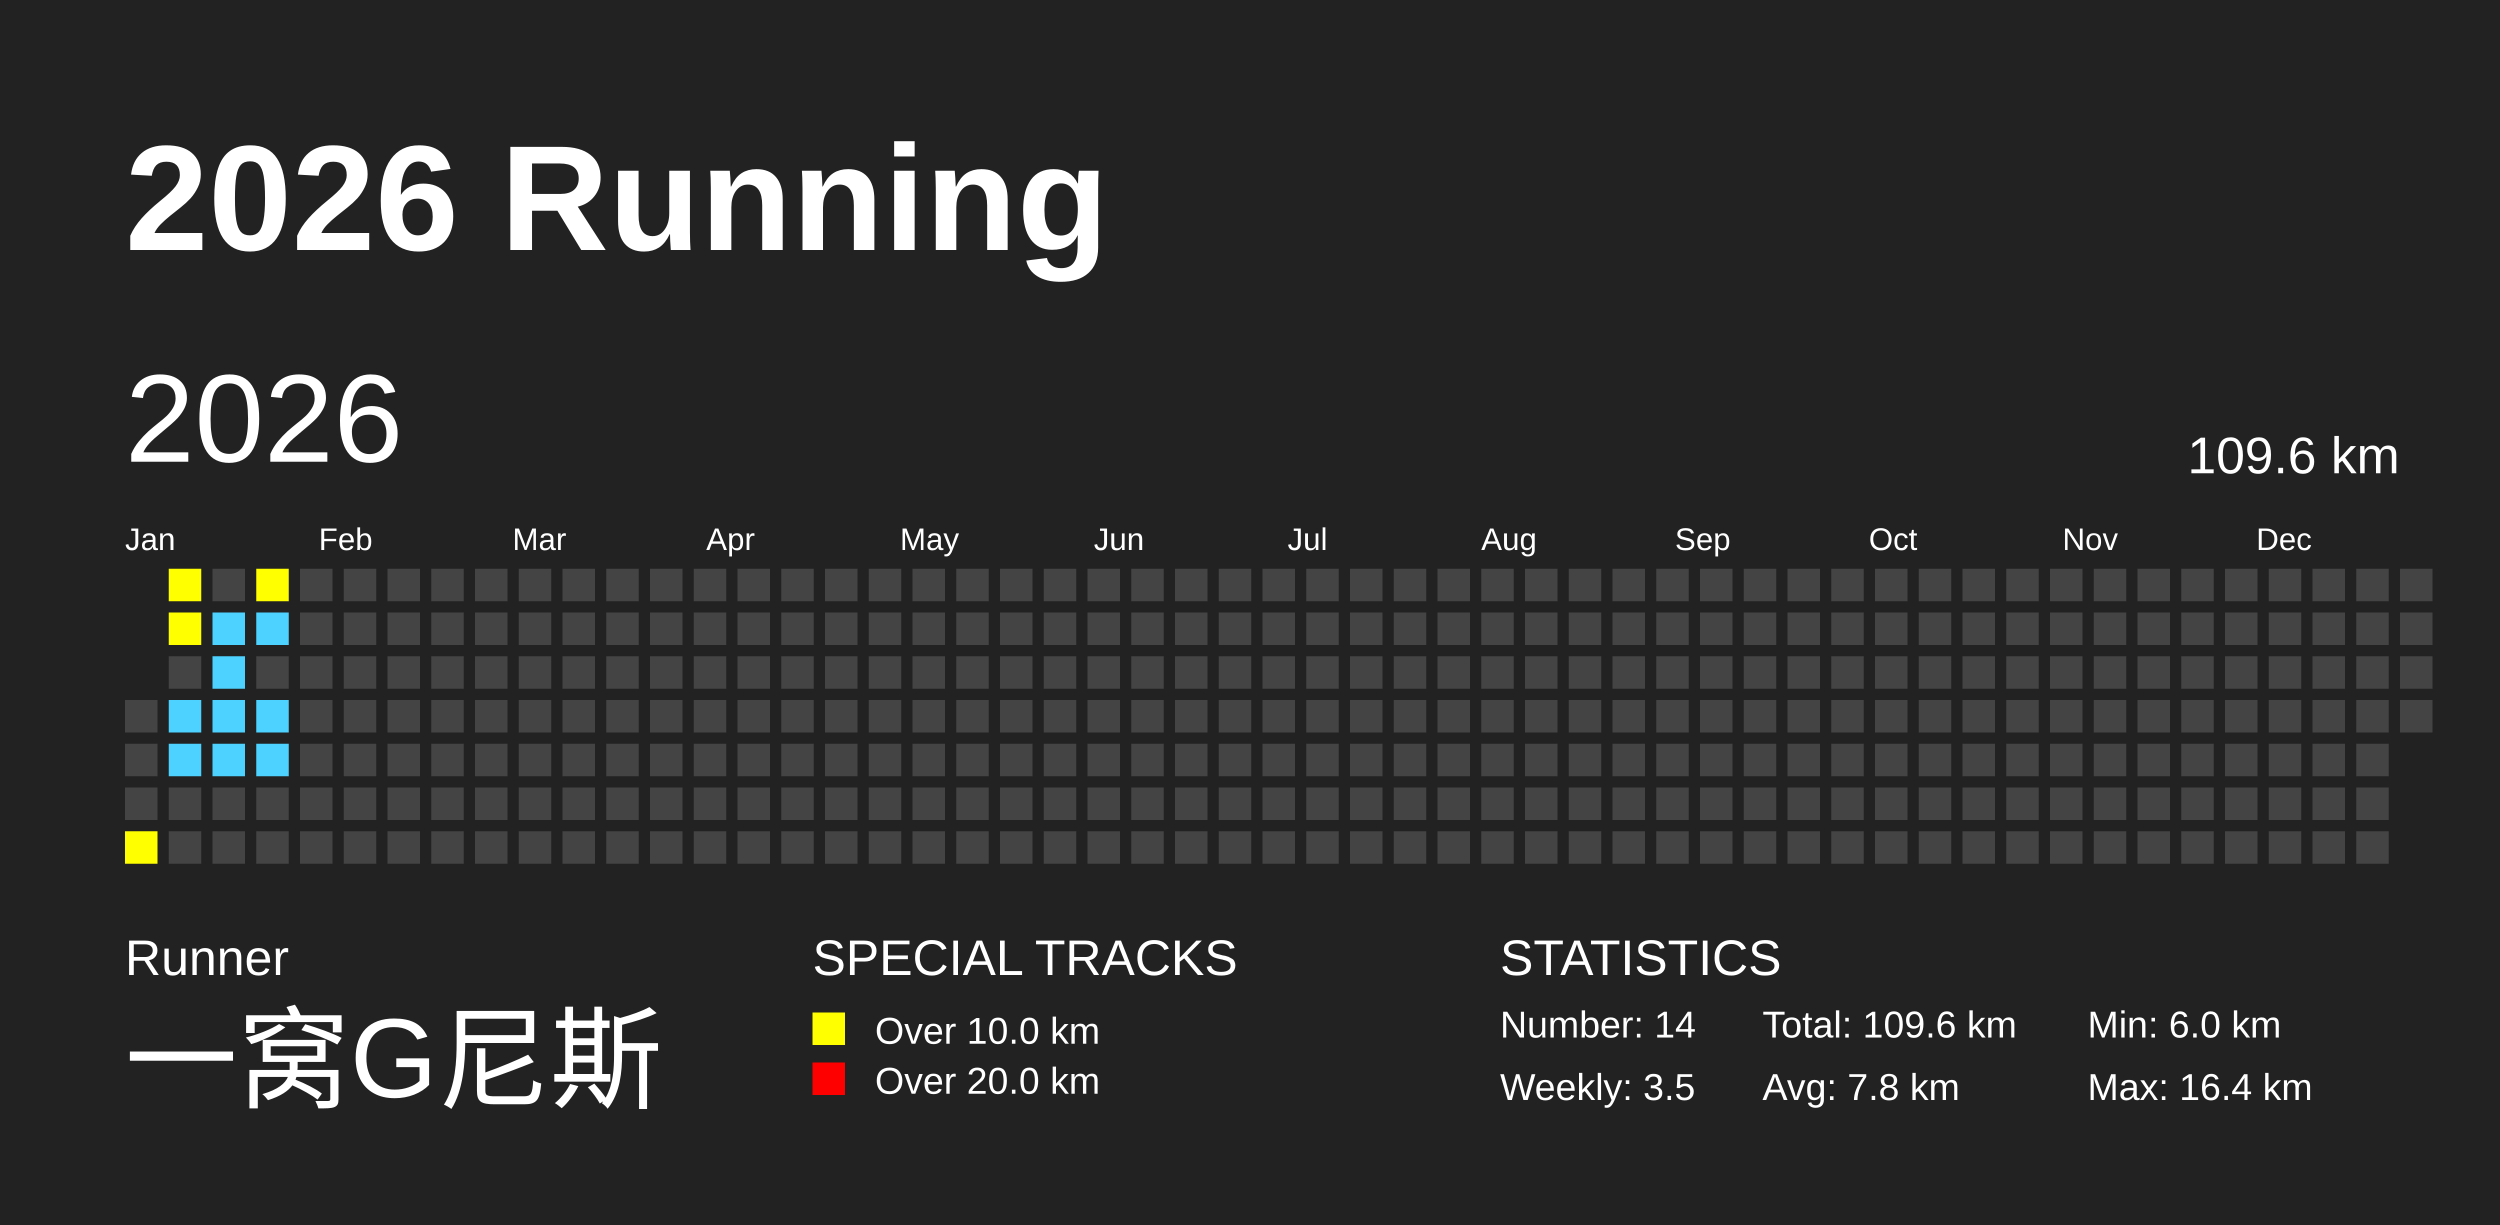
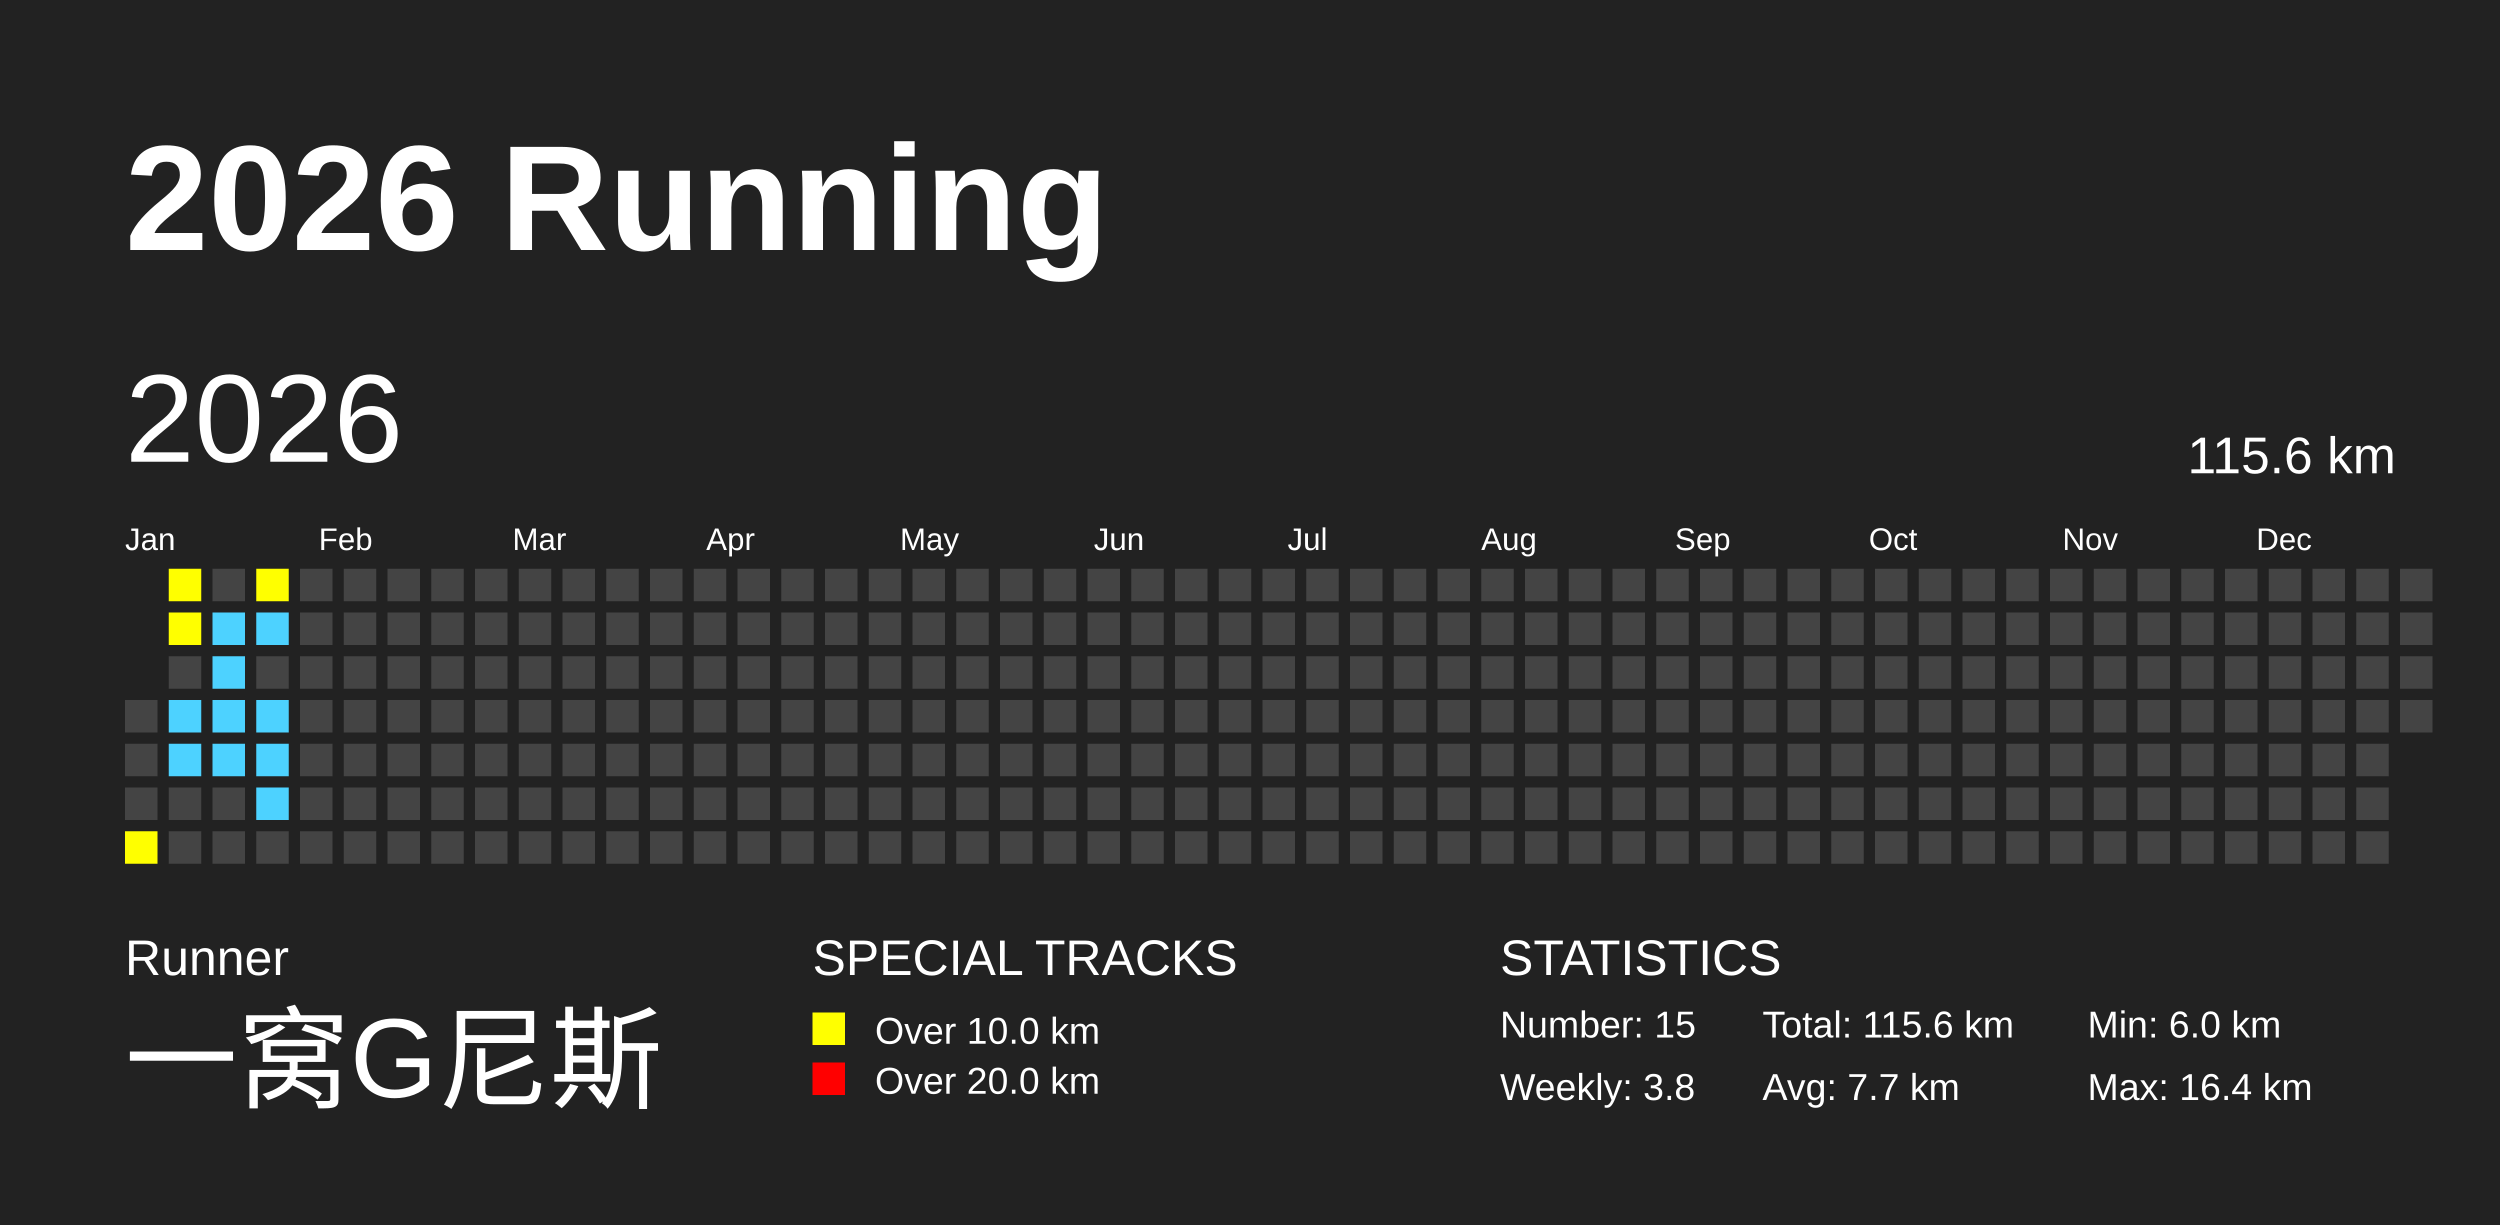
<svg xmlns="http://www.w3.org/2000/svg" baseProfile="full" height="98mm" version="1.1" viewBox="0,0,200,98" width="200mm">
  <defs />
  <rect fill="#222222" height="98" width="200" x="0" y="0" />
  <text fill="#FFFFFF" style="font-size:12px; font-family:Arial; font-weight:bold;" x="10" y="20">2026 Running</text>
  <text fill="#FFFFFF" style="font-size:4px; font-family:Arial" x="10" y="78">Runner</text>
  <text fill="#FFFFFF" style="font-size:9px; font-family:Arial" x="10" y="88">一窝G尼斯</text>
  <text fill="#FFFFFF" style="font-size:4px; font-family:Arial" x="65" y="78">SPECIAL TRACKS</text>
  <rect fill="yellow" height="2.6" width="2.6" x="65" y="81" />
  <text fill="#FFFFFF" style="font-size:3px; font-family:Arial" x="70" y="83.5">Over 10.0 km</text>
  <rect fill="red" height="2.6" width="2.6" x="65" y="85" />
  <text fill="#FFFFFF" style="font-size:3px; font-family:Arial" x="70" y="87.5">Over 20.0 km</text>
  <text fill="#FFFFFF" style="font-size:4px; font-family:Arial" x="120" y="78">STATISTICS</text>
-   <text fill="#FFFFFF" style="font-size:3px; font-family:Arial" x="120" y="83">Number: 14</text>
-   <text fill="#FFFFFF" style="font-size:3px; font-family:Arial" x="120" y="88">Weekly: 3.5</text>
-   <text fill="#FFFFFF" style="font-size:3px; font-family:Arial" x="141" y="83">Total: 109.6 km</text>
-   <text fill="#FFFFFF" style="font-size:3px; font-family:Arial" x="141" y="88">Avg: 7.8 km</text>
+   <text fill="#FFFFFF" style="font-size:3px; font-family:Arial" x="120" y="83">Number: 15</text>
+   <text fill="#FFFFFF" style="font-size:3px; font-family:Arial" x="120" y="88">Weekly: 3.8</text>
+   <text fill="#FFFFFF" style="font-size:3px; font-family:Arial" x="141" y="83">Total: 115.6 km</text>
+   <text fill="#FFFFFF" style="font-size:3px; font-family:Arial" x="141" y="88">Avg: 7.7 km</text>
  <text fill="#FFFFFF" style="font-size:3px; font-family:Arial" x="167" y="83">Min: 6.0 km</text>
  <text fill="#FFFFFF" style="font-size:3px; font-family:Arial" x="167" y="88">Max: 16.4 km</text>
  <text dominant-baseline="hanging" fill="#FFFFFF" style="font-size:10.0px; font-family:Arial;" x="10" y="30">2026</text>
-   <text dominant-baseline="hanging" fill="#FFFFFF" style="font-size:4.125px; font-family:Arial;" x="175" y="35">109.6 km</text>
+   <text dominant-baseline="hanging" fill="#FFFFFF" style="font-size:4.125px; font-family:Arial;" x="175" y="35">115.6 km</text>
  <text fill="#FFFFFF" style="font-size:2.5px; font-family:Arial" x="10.0" y="44">Jan</text>
  <text fill="#FFFFFF" style="font-size:2.5px; font-family:Arial" x="25.5" y="44">Feb</text>
  <text fill="#FFFFFF" style="font-size:2.5px; font-family:Arial" x="41.0" y="44">Mar</text>
  <text fill="#FFFFFF" style="font-size:2.5px; font-family:Arial" x="56.5" y="44">Apr</text>
  <text fill="#FFFFFF" style="font-size:2.5px; font-family:Arial" x="72.0" y="44">May</text>
  <text fill="#FFFFFF" style="font-size:2.5px; font-family:Arial" x="87.5" y="44">Jun</text>
  <text fill="#FFFFFF" style="font-size:2.5px; font-family:Arial" x="103.0" y="44">Jul</text>
  <text fill="#FFFFFF" style="font-size:2.5px; font-family:Arial" x="118.5" y="44">Aug</text>
  <text fill="#FFFFFF" style="font-size:2.5px; font-family:Arial" x="134.0" y="44">Sep</text>
  <text fill="#FFFFFF" style="font-size:2.5px; font-family:Arial" x="149.5" y="44">Oct</text>
  <text fill="#FFFFFF" style="font-size:2.5px; font-family:Arial" x="165.0" y="44">Nov</text>
  <text fill="#FFFFFF" style="font-size:2.5px; font-family:Arial" x="180.5" y="44">Dec</text>
  <rect fill="#444444" height="2.6" width="2.6" x="10.0" y="56.0" />
  <rect fill="#444444" height="2.6" width="2.6" x="10.0" y="59.5" />
  <rect fill="#444444" height="2.6" width="2.6" x="10.0" y="63.0" />
  <rect fill="yellow" height="2.6" width="2.6" x="10.0" y="66.5" />
  <rect fill="yellow" height="2.6" width="2.6" x="13.5" y="45.5" />
  <rect fill="yellow" height="2.6" width="2.6" x="13.5" y="49.0" />
  <rect fill="#444444" height="2.6" width="2.6" x="13.5" y="52.5" />
  <rect fill="#4DD2FF" height="2.6" width="2.6" x="13.5" y="56.0" />
  <rect fill="#4DD2FF" height="2.6" width="2.6" x="13.5" y="59.5" />
  <rect fill="#444444" height="2.6" width="2.6" x="13.5" y="63.0" />
  <rect fill="#444444" height="2.6" width="2.6" x="13.5" y="66.5" />
  <rect fill="#444444" height="2.6" width="2.6" x="17.0" y="45.5" />
  <rect fill="#4DD2FF" height="2.6" width="2.6" x="17.0" y="49.0" />
  <rect fill="#4DD2FF" height="2.6" width="2.6" x="17.0" y="52.5" />
  <rect fill="#4DD2FF" height="2.6" width="2.6" x="17.0" y="56.0" />
  <rect fill="#4DD2FF" height="2.6" width="2.6" x="17.0" y="59.5" />
  <rect fill="#444444" height="2.6" width="2.6" x="17.0" y="63.0" />
  <rect fill="#444444" height="2.6" width="2.6" x="17.0" y="66.5" />
  <rect fill="yellow" height="2.6" width="2.6" x="20.5" y="45.5" />
  <rect fill="#4DD2FF" height="2.6" width="2.6" x="20.5" y="49.0" />
  <rect fill="#444444" height="2.6" width="2.6" x="20.5" y="52.5" />
  <rect fill="#4DD2FF" height="2.6" width="2.6" x="20.5" y="56.0" />
  <rect fill="#4DD2FF" height="2.6" width="2.6" x="20.5" y="59.5" />
-   <rect fill="#444444" height="2.6" width="2.6" x="20.5" y="63.0" />
+   <rect fill="#4DD2FF" height="2.6" width="2.6" x="20.5" y="63.0" />
  <rect fill="#444444" height="2.6" width="2.6" x="20.5" y="66.5" />
  <rect fill="#444444" height="2.6" width="2.6" x="24.0" y="45.5" />
  <rect fill="#444444" height="2.6" width="2.6" x="24.0" y="49.0" />
  <rect fill="#444444" height="2.6" width="2.6" x="24.0" y="52.5" />
  <rect fill="#444444" height="2.6" width="2.6" x="24.0" y="56.0" />
  <rect fill="#444444" height="2.6" width="2.6" x="24.0" y="59.5" />
  <rect fill="#444444" height="2.6" width="2.6" x="24.0" y="63.0" />
  <rect fill="#444444" height="2.6" width="2.6" x="24.0" y="66.5" />
  <rect fill="#444444" height="2.6" width="2.6" x="27.5" y="45.5" />
  <rect fill="#444444" height="2.6" width="2.6" x="27.5" y="49.0" />
  <rect fill="#444444" height="2.6" width="2.6" x="27.5" y="52.5" />
  <rect fill="#444444" height="2.6" width="2.6" x="27.5" y="56.0" />
  <rect fill="#444444" height="2.6" width="2.6" x="27.5" y="59.5" />
  <rect fill="#444444" height="2.6" width="2.6" x="27.5" y="63.0" />
  <rect fill="#444444" height="2.6" width="2.6" x="27.5" y="66.5" />
  <rect fill="#444444" height="2.6" width="2.6" x="31.0" y="45.5" />
  <rect fill="#444444" height="2.6" width="2.6" x="31.0" y="49.0" />
  <rect fill="#444444" height="2.6" width="2.6" x="31.0" y="52.5" />
  <rect fill="#444444" height="2.6" width="2.6" x="31.0" y="56.0" />
  <rect fill="#444444" height="2.6" width="2.6" x="31.0" y="59.5" />
  <rect fill="#444444" height="2.6" width="2.6" x="31.0" y="63.0" />
  <rect fill="#444444" height="2.6" width="2.6" x="31.0" y="66.5" />
  <rect fill="#444444" height="2.6" width="2.6" x="34.5" y="45.5" />
  <rect fill="#444444" height="2.6" width="2.6" x="34.5" y="49.0" />
  <rect fill="#444444" height="2.6" width="2.6" x="34.5" y="52.5" />
  <rect fill="#444444" height="2.6" width="2.6" x="34.5" y="56.0" />
  <rect fill="#444444" height="2.6" width="2.6" x="34.5" y="59.5" />
  <rect fill="#444444" height="2.6" width="2.6" x="34.5" y="63.0" />
  <rect fill="#444444" height="2.6" width="2.6" x="34.5" y="66.5" />
  <rect fill="#444444" height="2.6" width="2.6" x="38.0" y="45.5" />
  <rect fill="#444444" height="2.6" width="2.6" x="38.0" y="49.0" />
  <rect fill="#444444" height="2.6" width="2.6" x="38.0" y="52.5" />
  <rect fill="#444444" height="2.6" width="2.6" x="38.0" y="56.0" />
  <rect fill="#444444" height="2.6" width="2.6" x="38.0" y="59.5" />
  <rect fill="#444444" height="2.6" width="2.6" x="38.0" y="63.0" />
  <rect fill="#444444" height="2.6" width="2.6" x="38.0" y="66.5" />
  <rect fill="#444444" height="2.6" width="2.6" x="41.5" y="45.5" />
  <rect fill="#444444" height="2.6" width="2.6" x="41.5" y="49.0" />
  <rect fill="#444444" height="2.6" width="2.6" x="41.5" y="52.5" />
  <rect fill="#444444" height="2.6" width="2.6" x="41.5" y="56.0" />
  <rect fill="#444444" height="2.6" width="2.6" x="41.5" y="59.5" />
  <rect fill="#444444" height="2.6" width="2.6" x="41.5" y="63.0" />
  <rect fill="#444444" height="2.6" width="2.6" x="41.5" y="66.5" />
  <rect fill="#444444" height="2.6" width="2.6" x="45.0" y="45.5" />
  <rect fill="#444444" height="2.6" width="2.6" x="45.0" y="49.0" />
  <rect fill="#444444" height="2.6" width="2.6" x="45.0" y="52.5" />
  <rect fill="#444444" height="2.6" width="2.6" x="45.0" y="56.0" />
  <rect fill="#444444" height="2.6" width="2.6" x="45.0" y="59.5" />
  <rect fill="#444444" height="2.6" width="2.6" x="45.0" y="63.0" />
  <rect fill="#444444" height="2.6" width="2.6" x="45.0" y="66.5" />
  <rect fill="#444444" height="2.6" width="2.6" x="48.5" y="45.5" />
  <rect fill="#444444" height="2.6" width="2.6" x="48.5" y="49.0" />
  <rect fill="#444444" height="2.6" width="2.6" x="48.5" y="52.5" />
  <rect fill="#444444" height="2.6" width="2.6" x="48.5" y="56.0" />
  <rect fill="#444444" height="2.6" width="2.6" x="48.5" y="59.5" />
  <rect fill="#444444" height="2.6" width="2.6" x="48.5" y="63.0" />
  <rect fill="#444444" height="2.6" width="2.6" x="48.5" y="66.5" />
  <rect fill="#444444" height="2.6" width="2.6" x="52.0" y="45.5" />
  <rect fill="#444444" height="2.6" width="2.6" x="52.0" y="49.0" />
  <rect fill="#444444" height="2.6" width="2.6" x="52.0" y="52.5" />
  <rect fill="#444444" height="2.6" width="2.6" x="52.0" y="56.0" />
  <rect fill="#444444" height="2.6" width="2.6" x="52.0" y="59.5" />
  <rect fill="#444444" height="2.6" width="2.6" x="52.0" y="63.0" />
  <rect fill="#444444" height="2.6" width="2.6" x="52.0" y="66.5" />
  <rect fill="#444444" height="2.6" width="2.6" x="55.5" y="45.5" />
  <rect fill="#444444" height="2.6" width="2.6" x="55.5" y="49.0" />
  <rect fill="#444444" height="2.6" width="2.6" x="55.5" y="52.5" />
  <rect fill="#444444" height="2.6" width="2.6" x="55.5" y="56.0" />
  <rect fill="#444444" height="2.6" width="2.6" x="55.5" y="59.5" />
  <rect fill="#444444" height="2.6" width="2.6" x="55.5" y="63.0" />
  <rect fill="#444444" height="2.6" width="2.6" x="55.5" y="66.5" />
  <rect fill="#444444" height="2.6" width="2.6" x="59.0" y="45.5" />
  <rect fill="#444444" height="2.6" width="2.6" x="59.0" y="49.0" />
  <rect fill="#444444" height="2.6" width="2.6" x="59.0" y="52.5" />
  <rect fill="#444444" height="2.6" width="2.6" x="59.0" y="56.0" />
  <rect fill="#444444" height="2.6" width="2.6" x="59.0" y="59.5" />
  <rect fill="#444444" height="2.6" width="2.6" x="59.0" y="63.0" />
  <rect fill="#444444" height="2.6" width="2.6" x="59.0" y="66.5" />
  <rect fill="#444444" height="2.6" width="2.6" x="62.5" y="45.5" />
  <rect fill="#444444" height="2.6" width="2.6" x="62.5" y="49.0" />
  <rect fill="#444444" height="2.6" width="2.6" x="62.5" y="52.5" />
  <rect fill="#444444" height="2.6" width="2.6" x="62.5" y="56.0" />
  <rect fill="#444444" height="2.6" width="2.6" x="62.5" y="59.5" />
  <rect fill="#444444" height="2.6" width="2.6" x="62.5" y="63.0" />
  <rect fill="#444444" height="2.6" width="2.6" x="62.5" y="66.5" />
  <rect fill="#444444" height="2.6" width="2.6" x="66.0" y="45.5" />
  <rect fill="#444444" height="2.6" width="2.6" x="66.0" y="49.0" />
  <rect fill="#444444" height="2.6" width="2.6" x="66.0" y="52.5" />
  <rect fill="#444444" height="2.6" width="2.6" x="66.0" y="56.0" />
  <rect fill="#444444" height="2.6" width="2.6" x="66.0" y="59.5" />
  <rect fill="#444444" height="2.6" width="2.6" x="66.0" y="63.0" />
  <rect fill="#444444" height="2.6" width="2.6" x="66.0" y="66.5" />
  <rect fill="#444444" height="2.6" width="2.6" x="69.5" y="45.5" />
  <rect fill="#444444" height="2.6" width="2.6" x="69.5" y="49.0" />
  <rect fill="#444444" height="2.6" width="2.6" x="69.5" y="52.5" />
  <rect fill="#444444" height="2.6" width="2.6" x="69.5" y="56.0" />
  <rect fill="#444444" height="2.6" width="2.6" x="69.5" y="59.5" />
  <rect fill="#444444" height="2.6" width="2.6" x="69.5" y="63.0" />
  <rect fill="#444444" height="2.6" width="2.6" x="69.5" y="66.5" />
  <rect fill="#444444" height="2.6" width="2.6" x="73.0" y="45.5" />
  <rect fill="#444444" height="2.6" width="2.6" x="73.0" y="49.0" />
  <rect fill="#444444" height="2.6" width="2.6" x="73.0" y="52.5" />
  <rect fill="#444444" height="2.6" width="2.6" x="73.0" y="56.0" />
  <rect fill="#444444" height="2.6" width="2.6" x="73.0" y="59.5" />
  <rect fill="#444444" height="2.6" width="2.6" x="73.0" y="63.0" />
  <rect fill="#444444" height="2.6" width="2.6" x="73.0" y="66.5" />
  <rect fill="#444444" height="2.6" width="2.6" x="76.5" y="45.5" />
  <rect fill="#444444" height="2.6" width="2.6" x="76.5" y="49.0" />
  <rect fill="#444444" height="2.6" width="2.6" x="76.5" y="52.5" />
  <rect fill="#444444" height="2.6" width="2.6" x="76.5" y="56.0" />
  <rect fill="#444444" height="2.6" width="2.6" x="76.5" y="59.5" />
  <rect fill="#444444" height="2.6" width="2.6" x="76.5" y="63.0" />
  <rect fill="#444444" height="2.6" width="2.6" x="76.5" y="66.5" />
  <rect fill="#444444" height="2.6" width="2.6" x="80.0" y="45.5" />
  <rect fill="#444444" height="2.6" width="2.6" x="80.0" y="49.0" />
  <rect fill="#444444" height="2.6" width="2.6" x="80.0" y="52.5" />
  <rect fill="#444444" height="2.6" width="2.6" x="80.0" y="56.0" />
  <rect fill="#444444" height="2.6" width="2.6" x="80.0" y="59.5" />
  <rect fill="#444444" height="2.6" width="2.6" x="80.0" y="63.0" />
  <rect fill="#444444" height="2.6" width="2.6" x="80.0" y="66.5" />
  <rect fill="#444444" height="2.6" width="2.6" x="83.5" y="45.5" />
  <rect fill="#444444" height="2.6" width="2.6" x="83.5" y="49.0" />
  <rect fill="#444444" height="2.6" width="2.6" x="83.5" y="52.5" />
  <rect fill="#444444" height="2.6" width="2.6" x="83.5" y="56.0" />
  <rect fill="#444444" height="2.6" width="2.6" x="83.5" y="59.5" />
  <rect fill="#444444" height="2.6" width="2.6" x="83.5" y="63.0" />
  <rect fill="#444444" height="2.6" width="2.6" x="83.5" y="66.5" />
  <rect fill="#444444" height="2.6" width="2.6" x="87.0" y="45.5" />
  <rect fill="#444444" height="2.6" width="2.6" x="87.0" y="49.0" />
  <rect fill="#444444" height="2.6" width="2.6" x="87.0" y="52.5" />
  <rect fill="#444444" height="2.6" width="2.6" x="87.0" y="56.0" />
  <rect fill="#444444" height="2.6" width="2.6" x="87.0" y="59.5" />
  <rect fill="#444444" height="2.6" width="2.6" x="87.0" y="63.0" />
  <rect fill="#444444" height="2.6" width="2.6" x="87.0" y="66.5" />
  <rect fill="#444444" height="2.6" width="2.6" x="90.5" y="45.5" />
  <rect fill="#444444" height="2.6" width="2.6" x="90.5" y="49.0" />
  <rect fill="#444444" height="2.6" width="2.6" x="90.5" y="52.5" />
  <rect fill="#444444" height="2.6" width="2.6" x="90.5" y="56.0" />
  <rect fill="#444444" height="2.6" width="2.6" x="90.5" y="59.5" />
  <rect fill="#444444" height="2.6" width="2.6" x="90.5" y="63.0" />
  <rect fill="#444444" height="2.6" width="2.6" x="90.5" y="66.5" />
  <rect fill="#444444" height="2.6" width="2.6" x="94.0" y="45.5" />
  <rect fill="#444444" height="2.6" width="2.6" x="94.0" y="49.0" />
  <rect fill="#444444" height="2.6" width="2.6" x="94.0" y="52.5" />
  <rect fill="#444444" height="2.6" width="2.6" x="94.0" y="56.0" />
  <rect fill="#444444" height="2.6" width="2.6" x="94.0" y="59.5" />
  <rect fill="#444444" height="2.6" width="2.6" x="94.0" y="63.0" />
  <rect fill="#444444" height="2.6" width="2.6" x="94.0" y="66.5" />
  <rect fill="#444444" height="2.6" width="2.6" x="97.5" y="45.5" />
  <rect fill="#444444" height="2.6" width="2.6" x="97.5" y="49.0" />
  <rect fill="#444444" height="2.6" width="2.6" x="97.5" y="52.5" />
  <rect fill="#444444" height="2.6" width="2.6" x="97.5" y="56.0" />
  <rect fill="#444444" height="2.6" width="2.6" x="97.5" y="59.5" />
  <rect fill="#444444" height="2.6" width="2.6" x="97.5" y="63.0" />
  <rect fill="#444444" height="2.6" width="2.6" x="97.5" y="66.5" />
  <rect fill="#444444" height="2.6" width="2.6" x="101.0" y="45.5" />
  <rect fill="#444444" height="2.6" width="2.6" x="101.0" y="49.0" />
  <rect fill="#444444" height="2.6" width="2.6" x="101.0" y="52.5" />
  <rect fill="#444444" height="2.6" width="2.6" x="101.0" y="56.0" />
  <rect fill="#444444" height="2.6" width="2.6" x="101.0" y="59.5" />
  <rect fill="#444444" height="2.6" width="2.6" x="101.0" y="63.0" />
  <rect fill="#444444" height="2.6" width="2.6" x="101.0" y="66.5" />
  <rect fill="#444444" height="2.6" width="2.6" x="104.5" y="45.5" />
  <rect fill="#444444" height="2.6" width="2.6" x="104.5" y="49.0" />
  <rect fill="#444444" height="2.6" width="2.6" x="104.5" y="52.5" />
  <rect fill="#444444" height="2.6" width="2.6" x="104.5" y="56.0" />
  <rect fill="#444444" height="2.6" width="2.6" x="104.5" y="59.5" />
  <rect fill="#444444" height="2.6" width="2.6" x="104.5" y="63.0" />
  <rect fill="#444444" height="2.6" width="2.6" x="104.5" y="66.5" />
  <rect fill="#444444" height="2.6" width="2.6" x="108.0" y="45.5" />
  <rect fill="#444444" height="2.6" width="2.6" x="108.0" y="49.0" />
  <rect fill="#444444" height="2.6" width="2.6" x="108.0" y="52.5" />
  <rect fill="#444444" height="2.6" width="2.6" x="108.0" y="56.0" />
  <rect fill="#444444" height="2.6" width="2.6" x="108.0" y="59.5" />
  <rect fill="#444444" height="2.6" width="2.6" x="108.0" y="63.0" />
  <rect fill="#444444" height="2.6" width="2.6" x="108.0" y="66.5" />
  <rect fill="#444444" height="2.6" width="2.6" x="111.5" y="45.5" />
  <rect fill="#444444" height="2.6" width="2.6" x="111.5" y="49.0" />
  <rect fill="#444444" height="2.6" width="2.6" x="111.5" y="52.5" />
  <rect fill="#444444" height="2.6" width="2.6" x="111.5" y="56.0" />
  <rect fill="#444444" height="2.6" width="2.6" x="111.5" y="59.5" />
  <rect fill="#444444" height="2.6" width="2.6" x="111.5" y="63.0" />
  <rect fill="#444444" height="2.6" width="2.6" x="111.5" y="66.5" />
  <rect fill="#444444" height="2.6" width="2.6" x="115.0" y="45.5" />
  <rect fill="#444444" height="2.6" width="2.6" x="115.0" y="49.0" />
  <rect fill="#444444" height="2.6" width="2.6" x="115.0" y="52.5" />
  <rect fill="#444444" height="2.6" width="2.6" x="115.0" y="56.0" />
  <rect fill="#444444" height="2.6" width="2.6" x="115.0" y="59.5" />
  <rect fill="#444444" height="2.6" width="2.6" x="115.0" y="63.0" />
  <rect fill="#444444" height="2.6" width="2.6" x="115.0" y="66.5" />
  <rect fill="#444444" height="2.6" width="2.6" x="118.5" y="45.5" />
  <rect fill="#444444" height="2.6" width="2.6" x="118.5" y="49.0" />
  <rect fill="#444444" height="2.6" width="2.6" x="118.5" y="52.5" />
  <rect fill="#444444" height="2.6" width="2.6" x="118.5" y="56.0" />
  <rect fill="#444444" height="2.6" width="2.6" x="118.5" y="59.5" />
  <rect fill="#444444" height="2.6" width="2.6" x="118.5" y="63.0" />
  <rect fill="#444444" height="2.6" width="2.6" x="118.5" y="66.5" />
  <rect fill="#444444" height="2.6" width="2.6" x="122.0" y="45.5" />
  <rect fill="#444444" height="2.6" width="2.6" x="122.0" y="49.0" />
  <rect fill="#444444" height="2.6" width="2.6" x="122.0" y="52.5" />
  <rect fill="#444444" height="2.6" width="2.6" x="122.0" y="56.0" />
  <rect fill="#444444" height="2.6" width="2.6" x="122.0" y="59.5" />
  <rect fill="#444444" height="2.6" width="2.6" x="122.0" y="63.0" />
  <rect fill="#444444" height="2.6" width="2.6" x="122.0" y="66.5" />
  <rect fill="#444444" height="2.6" width="2.6" x="125.5" y="45.5" />
  <rect fill="#444444" height="2.6" width="2.6" x="125.5" y="49.0" />
  <rect fill="#444444" height="2.6" width="2.6" x="125.5" y="52.5" />
  <rect fill="#444444" height="2.6" width="2.6" x="125.5" y="56.0" />
  <rect fill="#444444" height="2.6" width="2.6" x="125.5" y="59.5" />
  <rect fill="#444444" height="2.6" width="2.6" x="125.5" y="63.0" />
  <rect fill="#444444" height="2.6" width="2.6" x="125.5" y="66.5" />
  <rect fill="#444444" height="2.6" width="2.6" x="129.0" y="45.5" />
  <rect fill="#444444" height="2.6" width="2.6" x="129.0" y="49.0" />
  <rect fill="#444444" height="2.6" width="2.6" x="129.0" y="52.5" />
  <rect fill="#444444" height="2.6" width="2.6" x="129.0" y="56.0" />
  <rect fill="#444444" height="2.6" width="2.6" x="129.0" y="59.5" />
  <rect fill="#444444" height="2.6" width="2.6" x="129.0" y="63.0" />
  <rect fill="#444444" height="2.6" width="2.6" x="129.0" y="66.5" />
  <rect fill="#444444" height="2.6" width="2.6" x="132.5" y="45.5" />
  <rect fill="#444444" height="2.6" width="2.6" x="132.5" y="49.0" />
  <rect fill="#444444" height="2.6" width="2.6" x="132.5" y="52.5" />
  <rect fill="#444444" height="2.6" width="2.6" x="132.5" y="56.0" />
  <rect fill="#444444" height="2.6" width="2.6" x="132.5" y="59.5" />
  <rect fill="#444444" height="2.6" width="2.6" x="132.5" y="63.0" />
  <rect fill="#444444" height="2.6" width="2.6" x="132.5" y="66.5" />
  <rect fill="#444444" height="2.6" width="2.6" x="136.0" y="45.5" />
  <rect fill="#444444" height="2.6" width="2.6" x="136.0" y="49.0" />
  <rect fill="#444444" height="2.6" width="2.6" x="136.0" y="52.5" />
  <rect fill="#444444" height="2.6" width="2.6" x="136.0" y="56.0" />
  <rect fill="#444444" height="2.6" width="2.6" x="136.0" y="59.5" />
  <rect fill="#444444" height="2.6" width="2.6" x="136.0" y="63.0" />
  <rect fill="#444444" height="2.6" width="2.6" x="136.0" y="66.5" />
  <rect fill="#444444" height="2.6" width="2.6" x="139.5" y="45.5" />
  <rect fill="#444444" height="2.6" width="2.6" x="139.5" y="49.0" />
  <rect fill="#444444" height="2.6" width="2.6" x="139.5" y="52.5" />
  <rect fill="#444444" height="2.6" width="2.6" x="139.5" y="56.0" />
  <rect fill="#444444" height="2.6" width="2.6" x="139.5" y="59.5" />
  <rect fill="#444444" height="2.6" width="2.6" x="139.5" y="63.0" />
  <rect fill="#444444" height="2.6" width="2.6" x="139.5" y="66.5" />
  <rect fill="#444444" height="2.6" width="2.6" x="143.0" y="45.5" />
  <rect fill="#444444" height="2.6" width="2.6" x="143.0" y="49.0" />
  <rect fill="#444444" height="2.6" width="2.6" x="143.0" y="52.5" />
  <rect fill="#444444" height="2.6" width="2.6" x="143.0" y="56.0" />
  <rect fill="#444444" height="2.6" width="2.6" x="143.0" y="59.5" />
  <rect fill="#444444" height="2.6" width="2.6" x="143.0" y="63.0" />
  <rect fill="#444444" height="2.6" width="2.6" x="143.0" y="66.5" />
  <rect fill="#444444" height="2.6" width="2.6" x="146.5" y="45.5" />
  <rect fill="#444444" height="2.6" width="2.6" x="146.5" y="49.0" />
  <rect fill="#444444" height="2.6" width="2.6" x="146.5" y="52.5" />
  <rect fill="#444444" height="2.6" width="2.6" x="146.5" y="56.0" />
  <rect fill="#444444" height="2.6" width="2.6" x="146.5" y="59.5" />
  <rect fill="#444444" height="2.6" width="2.6" x="146.5" y="63.0" />
  <rect fill="#444444" height="2.6" width="2.6" x="146.5" y="66.5" />
  <rect fill="#444444" height="2.6" width="2.6" x="150.0" y="45.5" />
  <rect fill="#444444" height="2.6" width="2.6" x="150.0" y="49.0" />
  <rect fill="#444444" height="2.6" width="2.6" x="150.0" y="52.5" />
  <rect fill="#444444" height="2.6" width="2.6" x="150.0" y="56.0" />
  <rect fill="#444444" height="2.6" width="2.6" x="150.0" y="59.5" />
  <rect fill="#444444" height="2.6" width="2.6" x="150.0" y="63.0" />
  <rect fill="#444444" height="2.6" width="2.6" x="150.0" y="66.5" />
  <rect fill="#444444" height="2.6" width="2.6" x="153.5" y="45.5" />
  <rect fill="#444444" height="2.6" width="2.6" x="153.5" y="49.0" />
  <rect fill="#444444" height="2.6" width="2.6" x="153.5" y="52.5" />
  <rect fill="#444444" height="2.6" width="2.6" x="153.5" y="56.0" />
  <rect fill="#444444" height="2.6" width="2.6" x="153.5" y="59.5" />
  <rect fill="#444444" height="2.6" width="2.6" x="153.5" y="63.0" />
  <rect fill="#444444" height="2.6" width="2.6" x="153.5" y="66.5" />
  <rect fill="#444444" height="2.6" width="2.6" x="157.0" y="45.5" />
  <rect fill="#444444" height="2.6" width="2.6" x="157.0" y="49.0" />
  <rect fill="#444444" height="2.6" width="2.6" x="157.0" y="52.5" />
  <rect fill="#444444" height="2.6" width="2.6" x="157.0" y="56.0" />
  <rect fill="#444444" height="2.6" width="2.6" x="157.0" y="59.5" />
  <rect fill="#444444" height="2.6" width="2.6" x="157.0" y="63.0" />
  <rect fill="#444444" height="2.6" width="2.6" x="157.0" y="66.5" />
  <rect fill="#444444" height="2.6" width="2.6" x="160.5" y="45.5" />
  <rect fill="#444444" height="2.6" width="2.6" x="160.5" y="49.0" />
  <rect fill="#444444" height="2.6" width="2.6" x="160.5" y="52.5" />
  <rect fill="#444444" height="2.6" width="2.6" x="160.5" y="56.0" />
  <rect fill="#444444" height="2.6" width="2.6" x="160.5" y="59.5" />
  <rect fill="#444444" height="2.6" width="2.6" x="160.5" y="63.0" />
  <rect fill="#444444" height="2.6" width="2.6" x="160.5" y="66.5" />
  <rect fill="#444444" height="2.6" width="2.6" x="164.0" y="45.5" />
  <rect fill="#444444" height="2.6" width="2.6" x="164.0" y="49.0" />
  <rect fill="#444444" height="2.6" width="2.6" x="164.0" y="52.5" />
  <rect fill="#444444" height="2.6" width="2.6" x="164.0" y="56.0" />
  <rect fill="#444444" height="2.6" width="2.6" x="164.0" y="59.5" />
  <rect fill="#444444" height="2.6" width="2.6" x="164.0" y="63.0" />
  <rect fill="#444444" height="2.6" width="2.6" x="164.0" y="66.5" />
  <rect fill="#444444" height="2.6" width="2.6" x="167.5" y="45.5" />
  <rect fill="#444444" height="2.6" width="2.6" x="167.5" y="49.0" />
  <rect fill="#444444" height="2.6" width="2.6" x="167.5" y="52.5" />
  <rect fill="#444444" height="2.6" width="2.6" x="167.5" y="56.0" />
  <rect fill="#444444" height="2.6" width="2.6" x="167.5" y="59.5" />
  <rect fill="#444444" height="2.6" width="2.6" x="167.5" y="63.0" />
  <rect fill="#444444" height="2.6" width="2.6" x="167.5" y="66.5" />
  <rect fill="#444444" height="2.6" width="2.6" x="171.0" y="45.5" />
  <rect fill="#444444" height="2.6" width="2.6" x="171.0" y="49.0" />
  <rect fill="#444444" height="2.6" width="2.6" x="171.0" y="52.5" />
  <rect fill="#444444" height="2.6" width="2.6" x="171.0" y="56.0" />
  <rect fill="#444444" height="2.6" width="2.6" x="171.0" y="59.5" />
  <rect fill="#444444" height="2.6" width="2.6" x="171.0" y="63.0" />
  <rect fill="#444444" height="2.6" width="2.6" x="171.0" y="66.5" />
  <rect fill="#444444" height="2.6" width="2.6" x="174.5" y="45.5" />
  <rect fill="#444444" height="2.6" width="2.6" x="174.5" y="49.0" />
  <rect fill="#444444" height="2.6" width="2.6" x="174.5" y="52.5" />
  <rect fill="#444444" height="2.6" width="2.6" x="174.5" y="56.0" />
  <rect fill="#444444" height="2.6" width="2.6" x="174.5" y="59.5" />
  <rect fill="#444444" height="2.6" width="2.6" x="174.5" y="63.0" />
  <rect fill="#444444" height="2.6" width="2.6" x="174.5" y="66.5" />
  <rect fill="#444444" height="2.6" width="2.6" x="178.0" y="45.5" />
  <rect fill="#444444" height="2.6" width="2.6" x="178.0" y="49.0" />
  <rect fill="#444444" height="2.6" width="2.6" x="178.0" y="52.5" />
  <rect fill="#444444" height="2.6" width="2.6" x="178.0" y="56.0" />
  <rect fill="#444444" height="2.6" width="2.6" x="178.0" y="59.5" />
  <rect fill="#444444" height="2.6" width="2.6" x="178.0" y="63.0" />
  <rect fill="#444444" height="2.6" width="2.6" x="178.0" y="66.5" />
  <rect fill="#444444" height="2.6" width="2.6" x="181.5" y="45.5" />
  <rect fill="#444444" height="2.6" width="2.6" x="181.5" y="49.0" />
  <rect fill="#444444" height="2.6" width="2.6" x="181.5" y="52.5" />
  <rect fill="#444444" height="2.6" width="2.6" x="181.5" y="56.0" />
  <rect fill="#444444" height="2.6" width="2.6" x="181.5" y="59.5" />
  <rect fill="#444444" height="2.6" width="2.6" x="181.5" y="63.0" />
  <rect fill="#444444" height="2.6" width="2.6" x="181.5" y="66.5" />
  <rect fill="#444444" height="2.6" width="2.6" x="185.0" y="45.5" />
  <rect fill="#444444" height="2.6" width="2.6" x="185.0" y="49.0" />
  <rect fill="#444444" height="2.6" width="2.6" x="185.0" y="52.5" />
  <rect fill="#444444" height="2.6" width="2.6" x="185.0" y="56.0" />
  <rect fill="#444444" height="2.6" width="2.6" x="185.0" y="59.5" />
  <rect fill="#444444" height="2.6" width="2.6" x="185.0" y="63.0" />
  <rect fill="#444444" height="2.6" width="2.6" x="185.0" y="66.5" />
  <rect fill="#444444" height="2.6" width="2.6" x="188.5" y="45.5" />
  <rect fill="#444444" height="2.6" width="2.6" x="188.5" y="49.0" />
  <rect fill="#444444" height="2.6" width="2.6" x="188.5" y="52.5" />
  <rect fill="#444444" height="2.6" width="2.6" x="188.5" y="56.0" />
  <rect fill="#444444" height="2.6" width="2.6" x="188.5" y="59.5" />
  <rect fill="#444444" height="2.6" width="2.6" x="188.5" y="63.0" />
  <rect fill="#444444" height="2.6" width="2.6" x="188.5" y="66.5" />
  <rect fill="#444444" height="2.6" width="2.6" x="192.0" y="45.5" />
  <rect fill="#444444" height="2.6" width="2.6" x="192.0" y="49.0" />
  <rect fill="#444444" height="2.6" width="2.6" x="192.0" y="52.5" />
  <rect fill="#444444" height="2.6" width="2.6" x="192.0" y="56.0" />
</svg>
